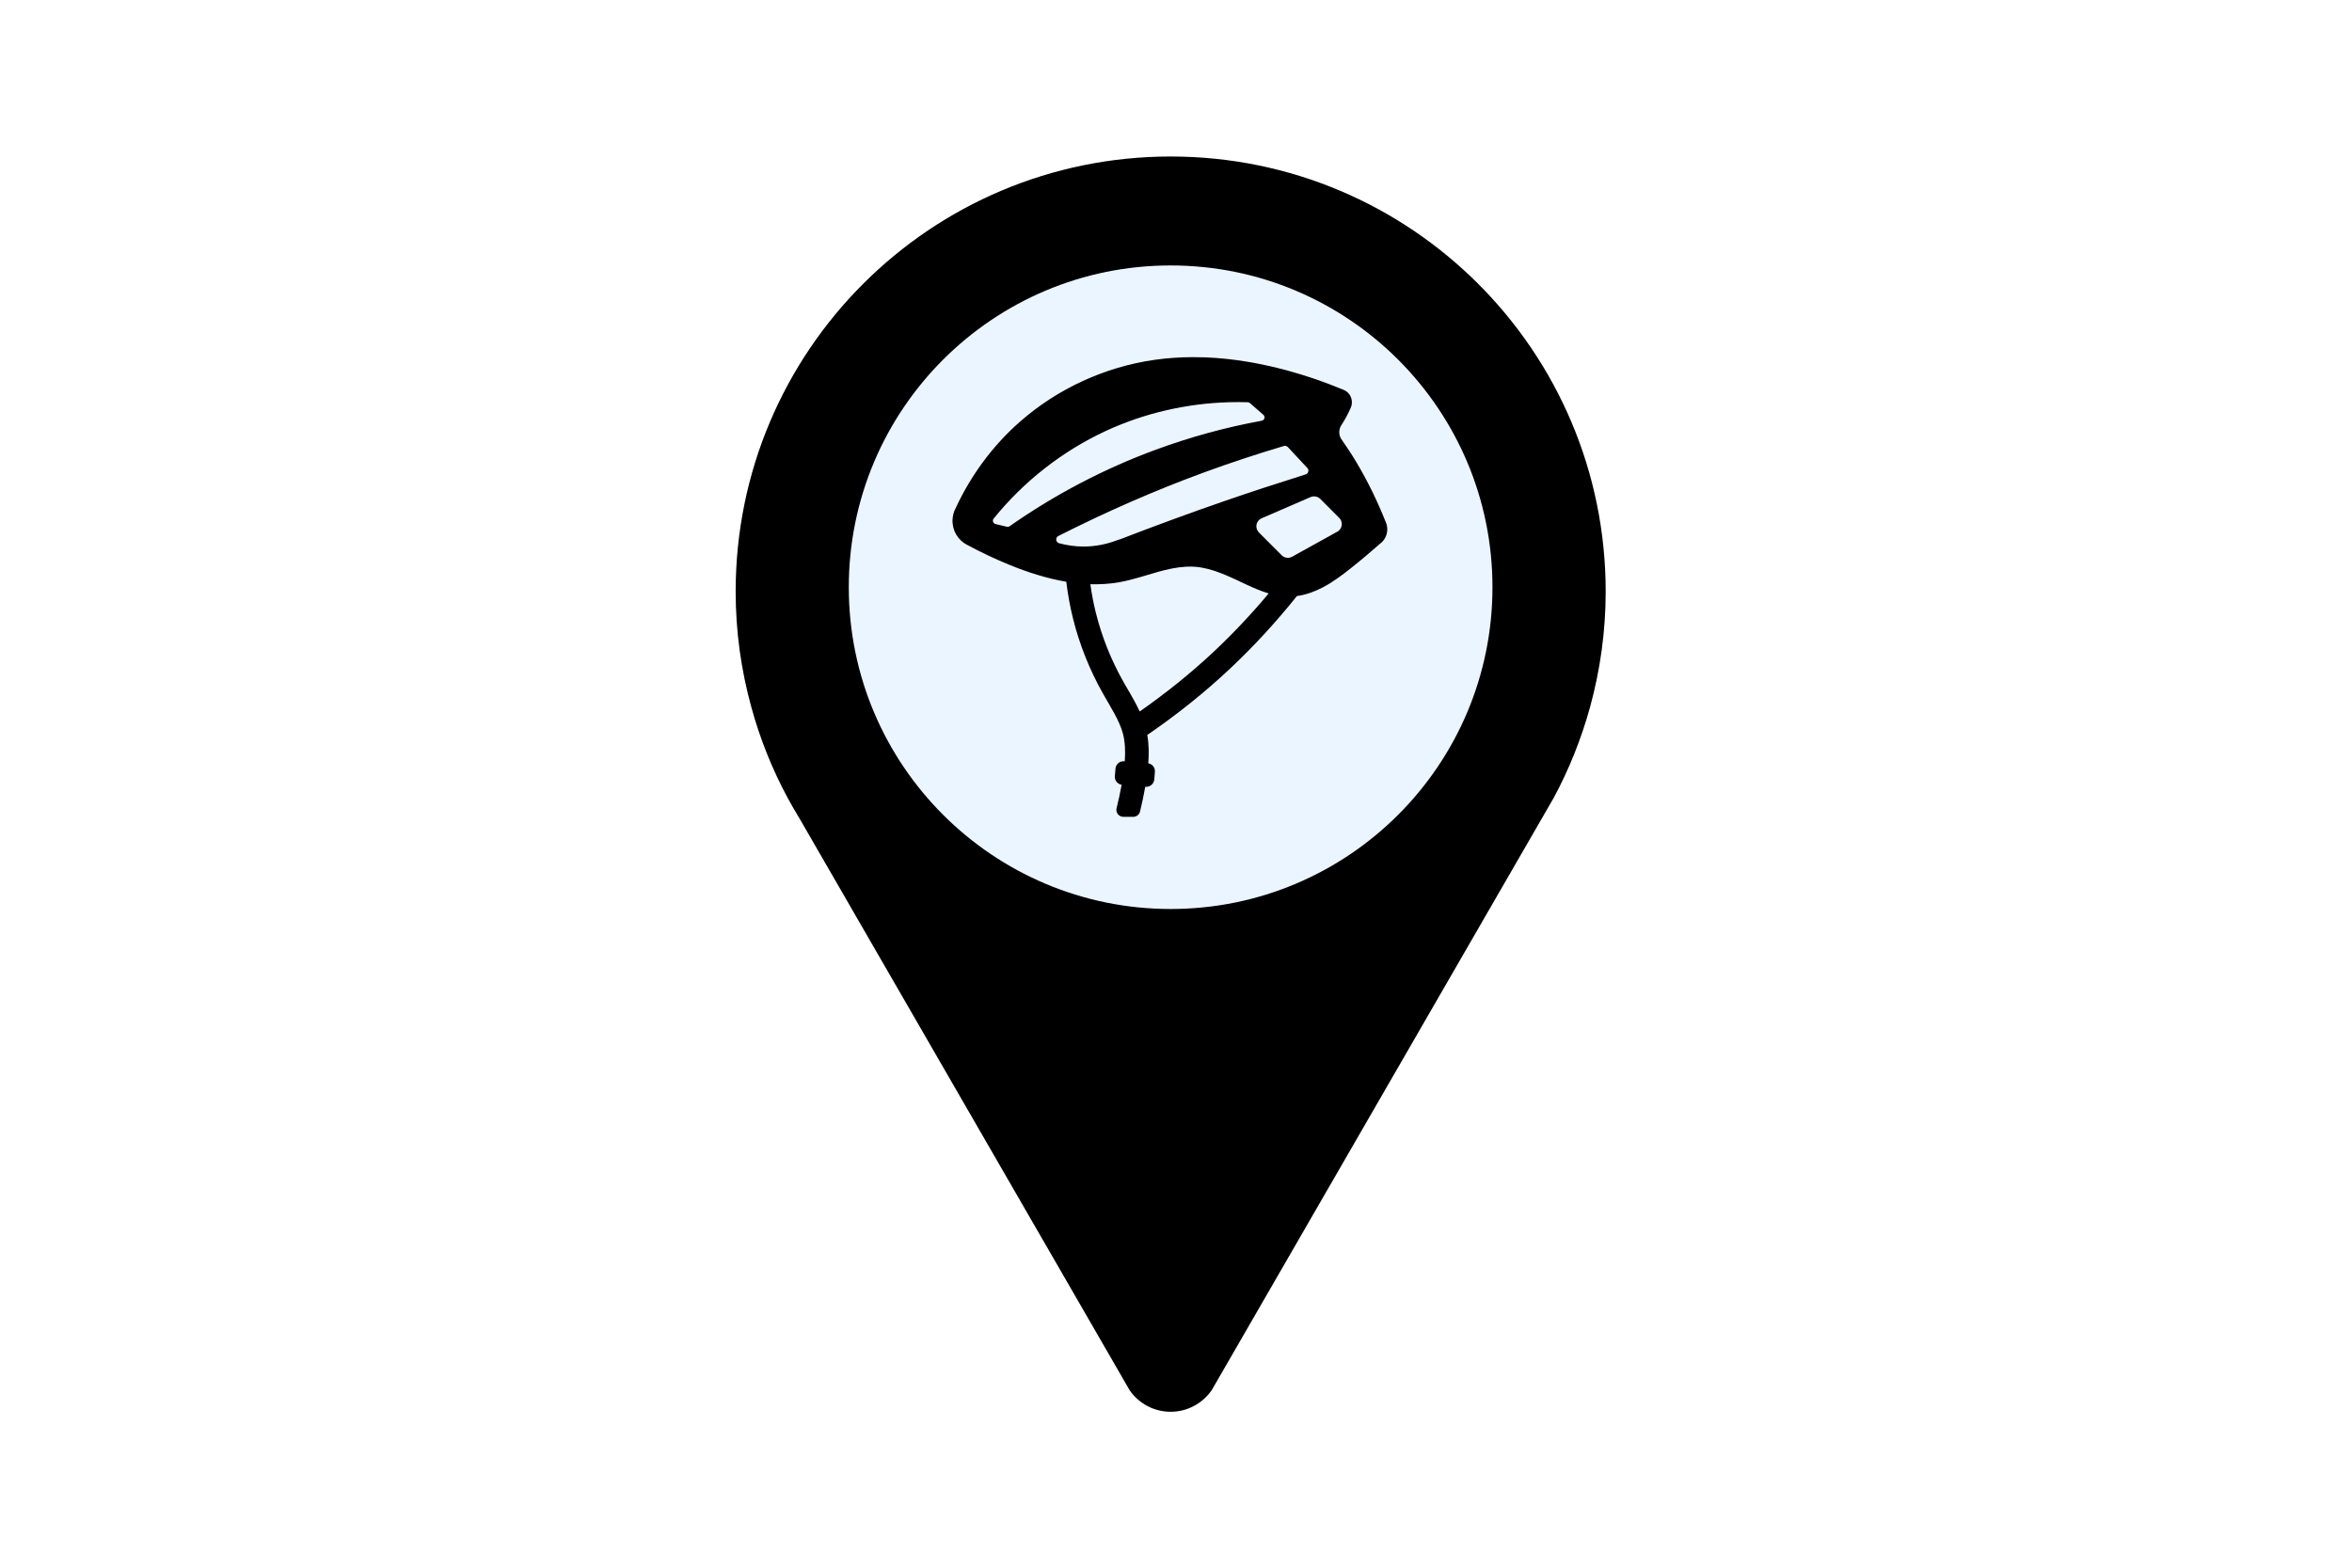
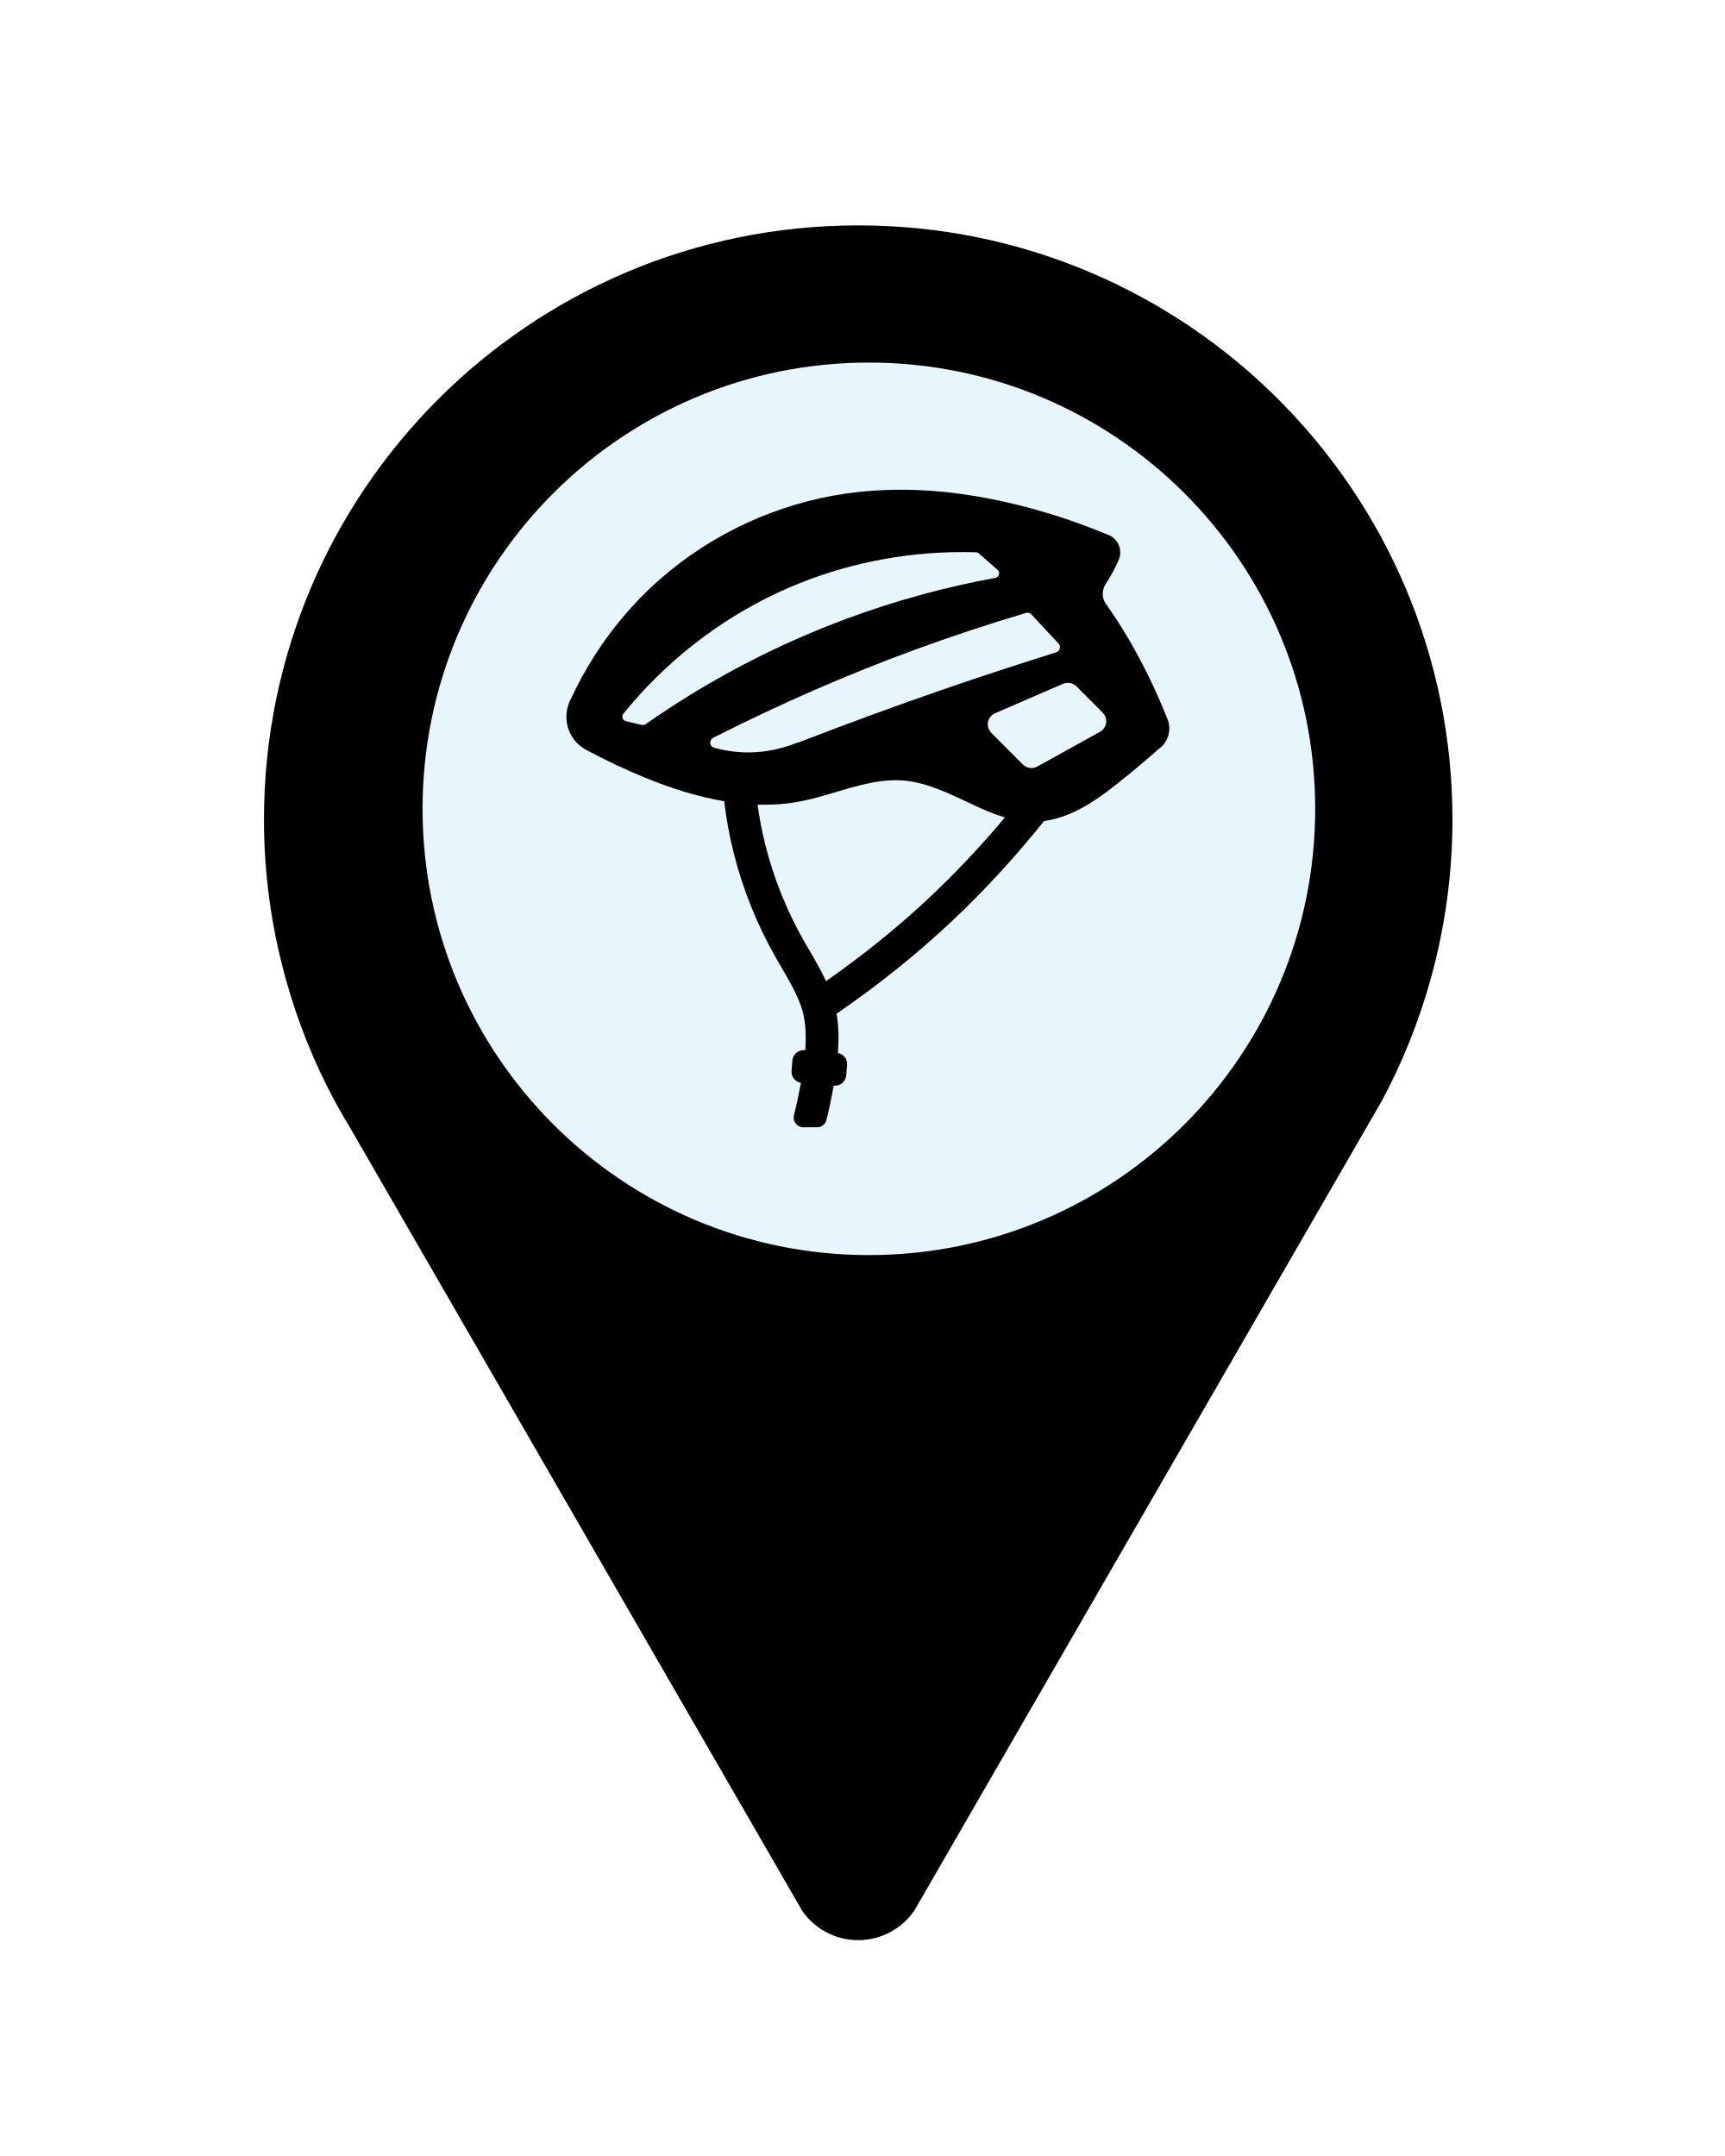
- <svg xmlns="http://www.w3.org/2000/svg" width="2500" zoomAndPan="magnify" viewBox="0 0 1874.88 1250.25" height="1667" preserveAspectRatio="xMidYMid meet" version="1.0">
+ <svg xmlns="http://www.w3.org/2000/svg" width="1080" zoomAndPan="magnify" viewBox="0 0 810 1012.5" height="1350" preserveAspectRatio="xMidYMid meet" version="1.0">
  <defs>
-     <clipPath id="5e40812165">
-       <path d="M 586.148 124.906 L 1280 124.906 L 1280 1125.559 L 586.148 1125.559 Z M 586.148 124.906 " clip-rule="nonzero" />
+     <clipPath id="9ed78bdfee">
+       <path d="M 123.754 105.938 L 682.227 105.938 L 682.227 911.039 L 123.754 911.039 Z M 123.754 105.938 " clip-rule="nonzero" />
    </clipPath>
-     <clipPath id="50bb03a889">
-       <path d="M 676.59 211.652 L 1189.723 211.652 L 1189.723 724.789 L 676.59 724.789 Z M 676.59 211.652 " clip-rule="nonzero" />
+     <clipPath id="61d40706a1">
+       <path d="M 0.422 0.262 L 419.574 0.262 L 419.574 419.414 L 0.422 419.414 Z M 0.422 0.262 " clip-rule="nonzero" />
    </clipPath>
-     <clipPath id="8e7deabf87">
-       <path d="M 933.156 211.652 C 791.457 211.652 676.59 326.523 676.59 468.219 C 676.59 609.918 791.457 724.789 933.156 724.789 C 1074.855 724.789 1189.723 609.918 1189.723 468.219 C 1189.723 326.523 1074.855 211.652 933.156 211.652 Z M 933.156 211.652 " clip-rule="nonzero" />
+     <clipPath id="9a300da2a4">
+       <path d="M 210 0.262 C 94.254 0.262 0.422 94.094 0.422 209.836 C 0.422 325.582 94.254 419.414 210 419.414 C 325.746 419.414 419.574 325.582 419.574 209.836 C 419.574 94.094 325.746 0.262 210 0.262 Z M 210 0.262 " clip-rule="nonzero" />
    </clipPath>
-     <clipPath id="6d34529924">
-       <path d="M 0.59 0.652 L 513.723 0.652 L 513.723 513.789 L 0.59 513.789 Z M 0.59 0.652 " clip-rule="nonzero" />
+     <clipPath id="c634ed5382">
+       <path d="M 0.422 0.262 L 419.574 0.262 L 419.574 419.414 L 0.422 419.414 Z M 0.422 0.262 " clip-rule="nonzero" />
    </clipPath>
-     <clipPath id="eedc8c651e">
-       <path d="M 257.156 0.652 C 115.457 0.652 0.59 115.523 0.59 257.219 C 0.59 398.918 115.457 513.789 257.156 513.789 C 398.855 513.789 513.723 398.918 513.723 257.219 C 513.723 115.523 398.855 0.652 257.156 0.652 Z M 257.156 0.652 " clip-rule="nonzero" />
+     <clipPath id="4565eafd32">
+       <path d="M 210 0.262 C 94.254 0.262 0.422 94.094 0.422 209.836 C 0.422 325.582 94.254 419.414 210 419.414 C 325.746 419.414 419.574 325.582 419.574 209.836 C 419.574 94.094 325.746 0.262 210 0.262 Z M 210 0.262 " clip-rule="nonzero" />
    </clipPath>
-     <clipPath id="12555f5e15">
-       <rect x="0" width="514" y="0" height="514" />
+     <clipPath id="a924b75622">
+       <rect x="0" width="420" y="0" height="420" />
    </clipPath>
-     <clipPath id="a51d3a9ecd">
-       <path d="M 759 284.773 L 1106 284.773 L 1106 651.305 L 759 651.305 Z M 759 284.773 " clip-rule="nonzero" />
+     <clipPath id="c469aad65d">
+       <path d="M 67 59.992 L 352 59.992 L 352 359.391 L 67 359.391 Z M 67 59.992 " clip-rule="nonzero" />
+     </clipPath>
+     <clipPath id="1ed089d3f0">
+       <rect x="0" width="420" y="0" height="420" />
    </clipPath>
  </defs>
-   <g clip-path="url(#5e40812165)">
-     <path fill="#000000" d="M 933.203 124.789 C 741.645 124.789 586.402 280.066 586.402 471.645 C 586.402 503.512 590.781 534.348 598.844 563.645 C 605.82 589.156 615.602 613.535 627.938 636.352 C 630.918 641.852 634.062 647.281 637.316 652.613 L 898.777 1105.57 C 899.332 1106.539 899.84 1107.555 900.457 1108.5 C 907.645 1118.887 919.613 1125.676 933.18 1125.676 C 946.777 1125.676 958.781 1118.793 965.961 1108.371 L 967.07 1106.445 L 1229.008 652.699 L 1238.469 636.316 C 1250.777 613.512 1260.547 589.121 1267.559 563.645 C 1275.59 534.348 1279.977 503.512 1279.977 471.645 C 1279.977 280.066 1124.723 124.789 933.203 124.789 Z M 933.18 617.047 C 852.855 617.047 787.754 551.934 787.754 471.645 C 787.754 391.309 852.844 326.184 933.18 326.184 C 1013.488 326.184 1078.555 391.309 1078.555 471.645 C 1078.555 551.934 1013.488 617.047 933.18 617.047 Z M 933.18 617.047 " fill-opacity="1" fill-rule="nonzero" />
+   <g clip-path="url(#9ed78bdfee)">
+     <path fill="#000000" d="M 403 105.84 C 248.867 105.84 123.957 230.773 123.957 384.914 C 123.957 410.551 127.477 435.363 133.969 458.934 C 139.582 479.461 147.453 499.074 157.375 517.434 C 159.773 521.859 162.305 526.227 164.922 530.52 L 375.301 894.957 C 375.75 895.734 376.156 896.555 376.652 897.316 C 382.438 905.672 392.066 911.133 402.98 911.133 C 413.926 911.133 423.582 905.594 429.359 897.211 L 430.254 895.66 L 641.012 530.586 L 648.625 517.406 C 658.531 499.059 666.391 479.434 672.035 458.934 C 678.496 435.363 682.023 410.551 682.023 384.914 C 682.023 230.773 557.105 105.84 403 105.84 Z M 402.98 501.902 C 338.352 501.902 285.969 449.512 285.969 384.914 C 285.969 320.277 338.344 267.879 402.98 267.879 C 467.602 267.879 519.957 320.277 519.957 384.914 C 519.957 449.512 467.602 501.902 402.98 501.902 Z M 402.98 501.902 " fill-opacity="1" fill-rule="nonzero" />
  </g>
-   <g clip-path="url(#50bb03a889)">
-     <g clip-path="url(#8e7deabf87)">
-       <g transform="matrix(1, 0, 0, 1, 676, 211)">
-         <g clip-path="url(#12555f5e15)">
-           <g clip-path="url(#6d34529924)">
-             <g clip-path="url(#eedc8c651e)">
-               <path fill="#ebf5ff" d="M 0.59 0.652 L 513.723 0.652 L 513.723 513.789 L 0.59 513.789 Z M 0.59 0.652 " fill-opacity="1" fill-rule="nonzero" />
+   <g transform="matrix(1, 0, 0, 1, 198, 170)">
+     <g clip-path="url(#1ed089d3f0)">
+       <g clip-path="url(#61d40706a1)">
+         <g clip-path="url(#9a300da2a4)">
+           <g transform="matrix(1, 0, 0, 1, -0.000000000000028422, 0)">
+             <g clip-path="url(#a924b75622)">
+               <g clip-path="url(#c634ed5382)">
+                 <g clip-path="url(#4565eafd32)">
+                   <path fill="#e7f6fc" d="M 0.422 0.262 L 419.574 0.262 L 419.574 419.414 L 0.422 419.414 Z M 0.422 0.262 " fill-opacity="1" fill-rule="nonzero" />
+                 </g>
+               </g>
            </g>
          </g>
        </g>
      </g>
+       <g clip-path="url(#c469aad65d)">
+         <path fill="#000000" d="M 224.23 59.992 C 216.031 60.02 207.832 60.562 199.672 61.719 C 167.324 66.293 136.445 80.473 111.895 102.027 C 94.23 117.535 80.004 136.82 70.125 158.125 C 68.789 160.512 68.082 163.215 67.973 165.949 C 67.703 172.809 71.449 179.254 77.594 182.309 C 86.441 187.07 95.531 191.379 104.84 195.188 C 116.719 200.055 129.262 204.109 142.055 206.273 C 143.047 214.406 144.496 222.496 146.488 230.438 C 150.762 247.477 157.324 263.859 165.973 279.145 C 171.25 288.473 176.695 296.793 178.914 305.094 C 180.402 310.676 180.574 316.82 180.137 323.211 L 179.777 323.184 C 176.852 322.957 174.305 325.121 174.074 328.047 L 173.688 332.953 C 173.469 335.715 175.422 338.062 178.098 338.52 C 177.164 343.594 176.098 348.656 174.816 353.707 C 174.199 356.145 175.668 358.625 178.109 359.238 C 178.477 359.34 178.852 359.387 179.234 359.387 L 185.676 359.387 C 187.773 359.387 189.59 357.953 190.086 355.918 C 191.387 350.625 192.5 345.254 193.461 339.824 L 193.672 339.84 C 196.598 340.062 199.141 337.887 199.375 334.961 L 199.762 330.055 C 199.973 327.332 198.074 325.031 195.453 324.523 C 195.898 318.508 195.902 312.32 194.816 306.062 C 213.906 292.949 232.082 278.512 248.957 262.613 C 264.473 248.004 278.91 232.246 292.227 215.598 C 298.066 214.781 303.672 212.746 308.801 210.09 C 315.684 206.539 321.758 201.898 327.598 197.266 C 333.965 192.215 340.156 186.949 346.254 181.594 C 349.16 179.504 350.922 176.156 351.066 172.586 C 351.148 170.664 350.766 168.734 349.922 167.004 C 344.621 153.715 338.332 140.809 331.027 128.52 C 327.891 123.246 324.492 118.148 320.988 113.113 C 320.113 111.766 319.77 110.133 319.832 108.527 C 319.895 107.227 320.207 105.934 320.867 104.82 C 322.16 102.777 323.418 100.707 324.574 98.586 C 325.52 96.852 326.316 95.039 327.152 93.258 C 327.684 92.164 327.984 90.945 328.031 89.719 C 328.184 85.867 325.801 82.344 322.145 81.09 C 310.477 76.254 298.516 72.102 286.328 68.781 C 268.785 64.004 250.66 60.82 232.438 60.121 C 229.715 60.031 226.965 59.984 224.23 59.992 Z M 248.297 89.34 C 252.27 89.23 256.246 89.234 260.219 89.352 C 260.73 89.359 261.227 89.551 261.613 89.883 L 270.41 97.566 C 271.332 98.375 271.406 99.77 270.602 100.68 C 270.277 101.051 269.84 101.293 269.355 101.391 C 245.828 105.691 222.691 112.031 200.25 120.301 C 166.582 132.703 134.562 149.504 105.172 170.094 C 104.664 170.461 104.023 170.59 103.406 170.453 L 95.961 168.699 C 94.77 168.422 94.035 167.23 94.312 166.039 C 94.387 165.707 94.547 165.398 94.762 165.133 C 114.297 140.949 139.406 121.258 167.605 108.145 C 192.848 96.422 220.496 90.102 248.297 89.34 Z M 284.449 117.746 C 284.52 117.746 284.594 117.746 284.66 117.746 C 285.301 117.793 285.898 118.086 286.336 118.559 L 299.023 132.191 C 299.984 133.207 299.941 134.812 298.922 135.773 C 298.637 136.043 298.289 136.242 297.922 136.352 C 280.312 141.883 262.723 147.625 245.285 153.641 C 222.332 161.555 199.578 169.953 176.918 178.695 C 176.695 178.77 176.457 178.816 176.211 178.832 C 168.992 181.711 161.234 183.344 153.445 183.348 C 147.992 183.355 142.59 182.594 137.34 181.172 C 135.996 180.785 135.215 179.383 135.602 178.043 C 135.793 177.383 136.242 176.832 136.848 176.504 C 167.605 160.906 199.23 146.992 231.621 135.117 C 248.816 128.816 266.199 123.066 283.754 117.855 C 283.98 117.789 284.219 117.754 284.449 117.746 Z M 303.215 150.668 C 303.242 150.668 303.27 150.668 303.297 150.668 C 303.453 150.668 303.633 150.668 303.789 150.68 C 305.176 150.762 306.48 151.348 307.469 152.328 L 319.805 164.699 C 322.016 166.918 322.012 170.508 319.797 172.723 C 319.418 173.102 318.988 173.422 318.52 173.68 L 289.082 189.984 C 286.863 191.215 284.102 190.828 282.305 189.023 L 267.484 174.164 C 265.273 171.945 265.281 168.352 267.492 166.141 C 268.004 165.629 268.602 165.223 269.27 164.941 L 301.203 151.109 C 301.828 150.852 302.523 150.695 303.215 150.668 Z M 220.004 196.469 C 222.012 196.359 224.012 196.367 226 196.523 C 237.402 197.395 248.289 202.926 259.422 208.152 C 264.004 210.301 268.82 212.383 273.855 213.895 C 262.797 227.09 251 239.664 238.465 251.461 C 223.297 265.75 206.973 278.805 189.875 290.773 C 186.648 283.75 182.668 277.496 179.348 271.625 C 171.379 257.547 165.297 242.379 161.352 226.688 C 159.793 220.496 158.609 214.207 157.723 207.879 C 164.105 208.062 170.508 207.684 176.887 206.527 C 185.562 204.945 193.734 202.082 201.816 199.828 C 207.879 198.141 213.984 196.789 220.004 196.469 Z M 220.004 196.469 " fill-opacity="1" fill-rule="nonzero" />
+       </g>
    </g>
  </g>
-   <g clip-path="url(#a51d3a9ecd)">
-     <path fill="#000000" d="M 950.578 284.773 C 940.539 284.809 930.504 285.473 920.516 286.891 C 880.914 292.488 843.109 309.848 813.055 336.238 C 791.43 355.223 774.012 378.832 761.918 404.914 C 760.285 407.836 759.418 411.145 759.285 414.492 C 758.953 422.891 763.543 430.777 771.062 434.52 C 781.895 440.348 793.023 445.621 804.418 450.289 C 818.961 456.242 834.316 461.207 849.977 463.855 C 851.191 473.812 852.965 483.715 855.406 493.438 C 860.637 514.297 868.668 534.355 879.254 553.066 C 885.719 564.488 892.383 574.676 895.098 584.836 C 896.926 591.668 897.133 599.191 896.598 607.012 L 896.156 606.98 C 892.574 606.703 889.461 609.352 889.176 612.934 L 888.703 618.941 C 888.434 622.324 890.828 625.195 894.102 625.754 C 892.957 631.969 891.652 638.168 890.086 644.348 C 889.328 647.332 891.125 650.371 894.117 651.121 C 894.566 651.246 895.023 651.305 895.492 651.305 L 903.379 651.305 C 905.945 651.305 908.168 649.547 908.777 647.055 C 910.367 640.574 911.734 634.004 912.91 627.355 L 913.168 627.371 C 916.75 627.645 919.863 624.98 920.148 621.398 L 920.625 615.391 C 920.883 612.059 918.559 609.246 915.352 608.621 C 915.891 601.258 915.898 593.684 914.566 586.02 C 937.941 569.969 960.191 552.293 980.852 532.832 C 999.844 514.945 1017.52 495.652 1033.82 475.27 C 1040.969 474.27 1047.832 471.781 1054.113 468.531 C 1062.535 464.184 1069.973 458.5 1077.121 452.828 C 1084.918 446.648 1092.5 440.199 1099.961 433.645 C 1103.52 431.086 1105.676 426.988 1105.852 422.613 C 1105.953 420.266 1105.484 417.898 1104.453 415.785 C 1097.965 399.516 1090.266 383.711 1081.32 368.668 C 1077.48 362.211 1073.324 355.973 1069.031 349.809 C 1067.957 348.16 1067.543 346.16 1067.617 344.195 C 1067.691 342.602 1068.074 341.02 1068.883 339.652 C 1070.465 337.156 1072.008 334.621 1073.422 332.023 C 1074.582 329.898 1075.555 327.684 1076.578 325.5 C 1077.23 324.16 1077.598 322.668 1077.656 321.168 C 1077.836 316.453 1074.922 312.141 1070.449 310.605 C 1056.164 304.684 1041.52 299.602 1026.598 295.535 C 1005.125 289.688 982.934 285.789 960.625 284.934 C 957.293 284.824 953.926 284.766 950.578 284.773 Z M 980.043 320.703 C 984.906 320.57 989.773 320.578 994.637 320.719 C 995.262 320.727 995.871 320.961 996.344 321.367 L 1007.113 330.773 C 1008.238 331.766 1008.332 333.473 1007.348 334.59 C 1006.949 335.039 1006.414 335.34 1005.824 335.457 C 977.02 340.719 948.695 348.484 921.223 358.605 C 880.004 373.789 840.805 394.359 804.824 419.566 C 804.203 420.016 803.418 420.172 802.66 420.008 L 793.547 417.859 C 792.09 417.516 791.191 416.059 791.531 414.602 C 791.621 414.191 791.812 413.816 792.082 413.492 C 815.996 383.887 846.734 359.781 881.254 343.727 C 912.16 329.375 946.004 321.637 980.043 320.703 Z M 1024.301 355.48 C 1024.383 355.48 1024.477 355.48 1024.559 355.48 C 1025.34 355.539 1026.074 355.898 1026.605 356.473 L 1042.145 373.168 C 1043.316 374.406 1043.27 376.375 1042.02 377.547 C 1041.668 377.883 1041.242 378.121 1040.793 378.258 C 1019.234 385.027 997.703 392.059 976.352 399.422 C 948.254 409.109 920.398 419.391 892.66 430.094 C 892.383 430.188 892.094 430.246 891.793 430.262 C 882.953 433.785 873.457 435.785 863.918 435.793 C 857.246 435.801 850.633 434.867 844.203 433.129 C 842.562 432.652 841.602 430.938 842.078 429.297 C 842.312 428.488 842.859 427.812 843.602 427.414 C 881.254 408.32 919.973 391.285 959.625 376.75 C 980.676 369.035 1001.957 361.996 1023.449 355.613 C 1023.727 355.531 1024.016 355.488 1024.301 355.48 Z M 1047.273 395.781 C 1047.309 395.781 1047.34 395.781 1047.375 395.781 C 1047.566 395.781 1047.781 395.781 1047.973 395.801 C 1049.672 395.898 1051.273 396.617 1052.48 397.816 L 1067.582 412.961 C 1070.289 415.676 1070.281 420.074 1067.574 422.781 C 1067.109 423.246 1066.582 423.641 1066.008 423.957 L 1029.973 443.914 C 1027.258 445.422 1023.875 444.949 1021.676 442.738 L 1003.531 424.547 C 1000.824 421.832 1000.832 417.434 1003.543 414.727 C 1004.164 414.102 1004.898 413.602 1005.715 413.258 L 1044.809 396.324 C 1045.574 396.008 1046.426 395.816 1047.273 395.781 Z M 945.406 451.852 C 947.863 451.719 950.312 451.73 952.742 451.922 C 966.707 452.988 980.035 459.758 993.66 466.156 C 999.27 468.789 1005.164 471.336 1011.328 473.188 C 997.793 489.34 983.348 504.734 968.004 519.18 C 949.438 536.672 929.453 552.648 908.52 567.301 C 904.57 558.707 899.699 551.051 895.633 543.859 C 885.879 526.625 878.43 508.059 873.598 488.848 C 871.691 481.266 870.242 473.57 869.16 465.824 C 876.973 466.047 884.812 465.582 892.617 464.164 C 903.238 462.234 913.242 458.727 923.141 455.969 C 930.562 453.902 938.031 452.246 945.406 451.852 Z M 945.406 451.852 " fill-opacity="1" fill-rule="nonzero" />
-   </g>
</svg>
